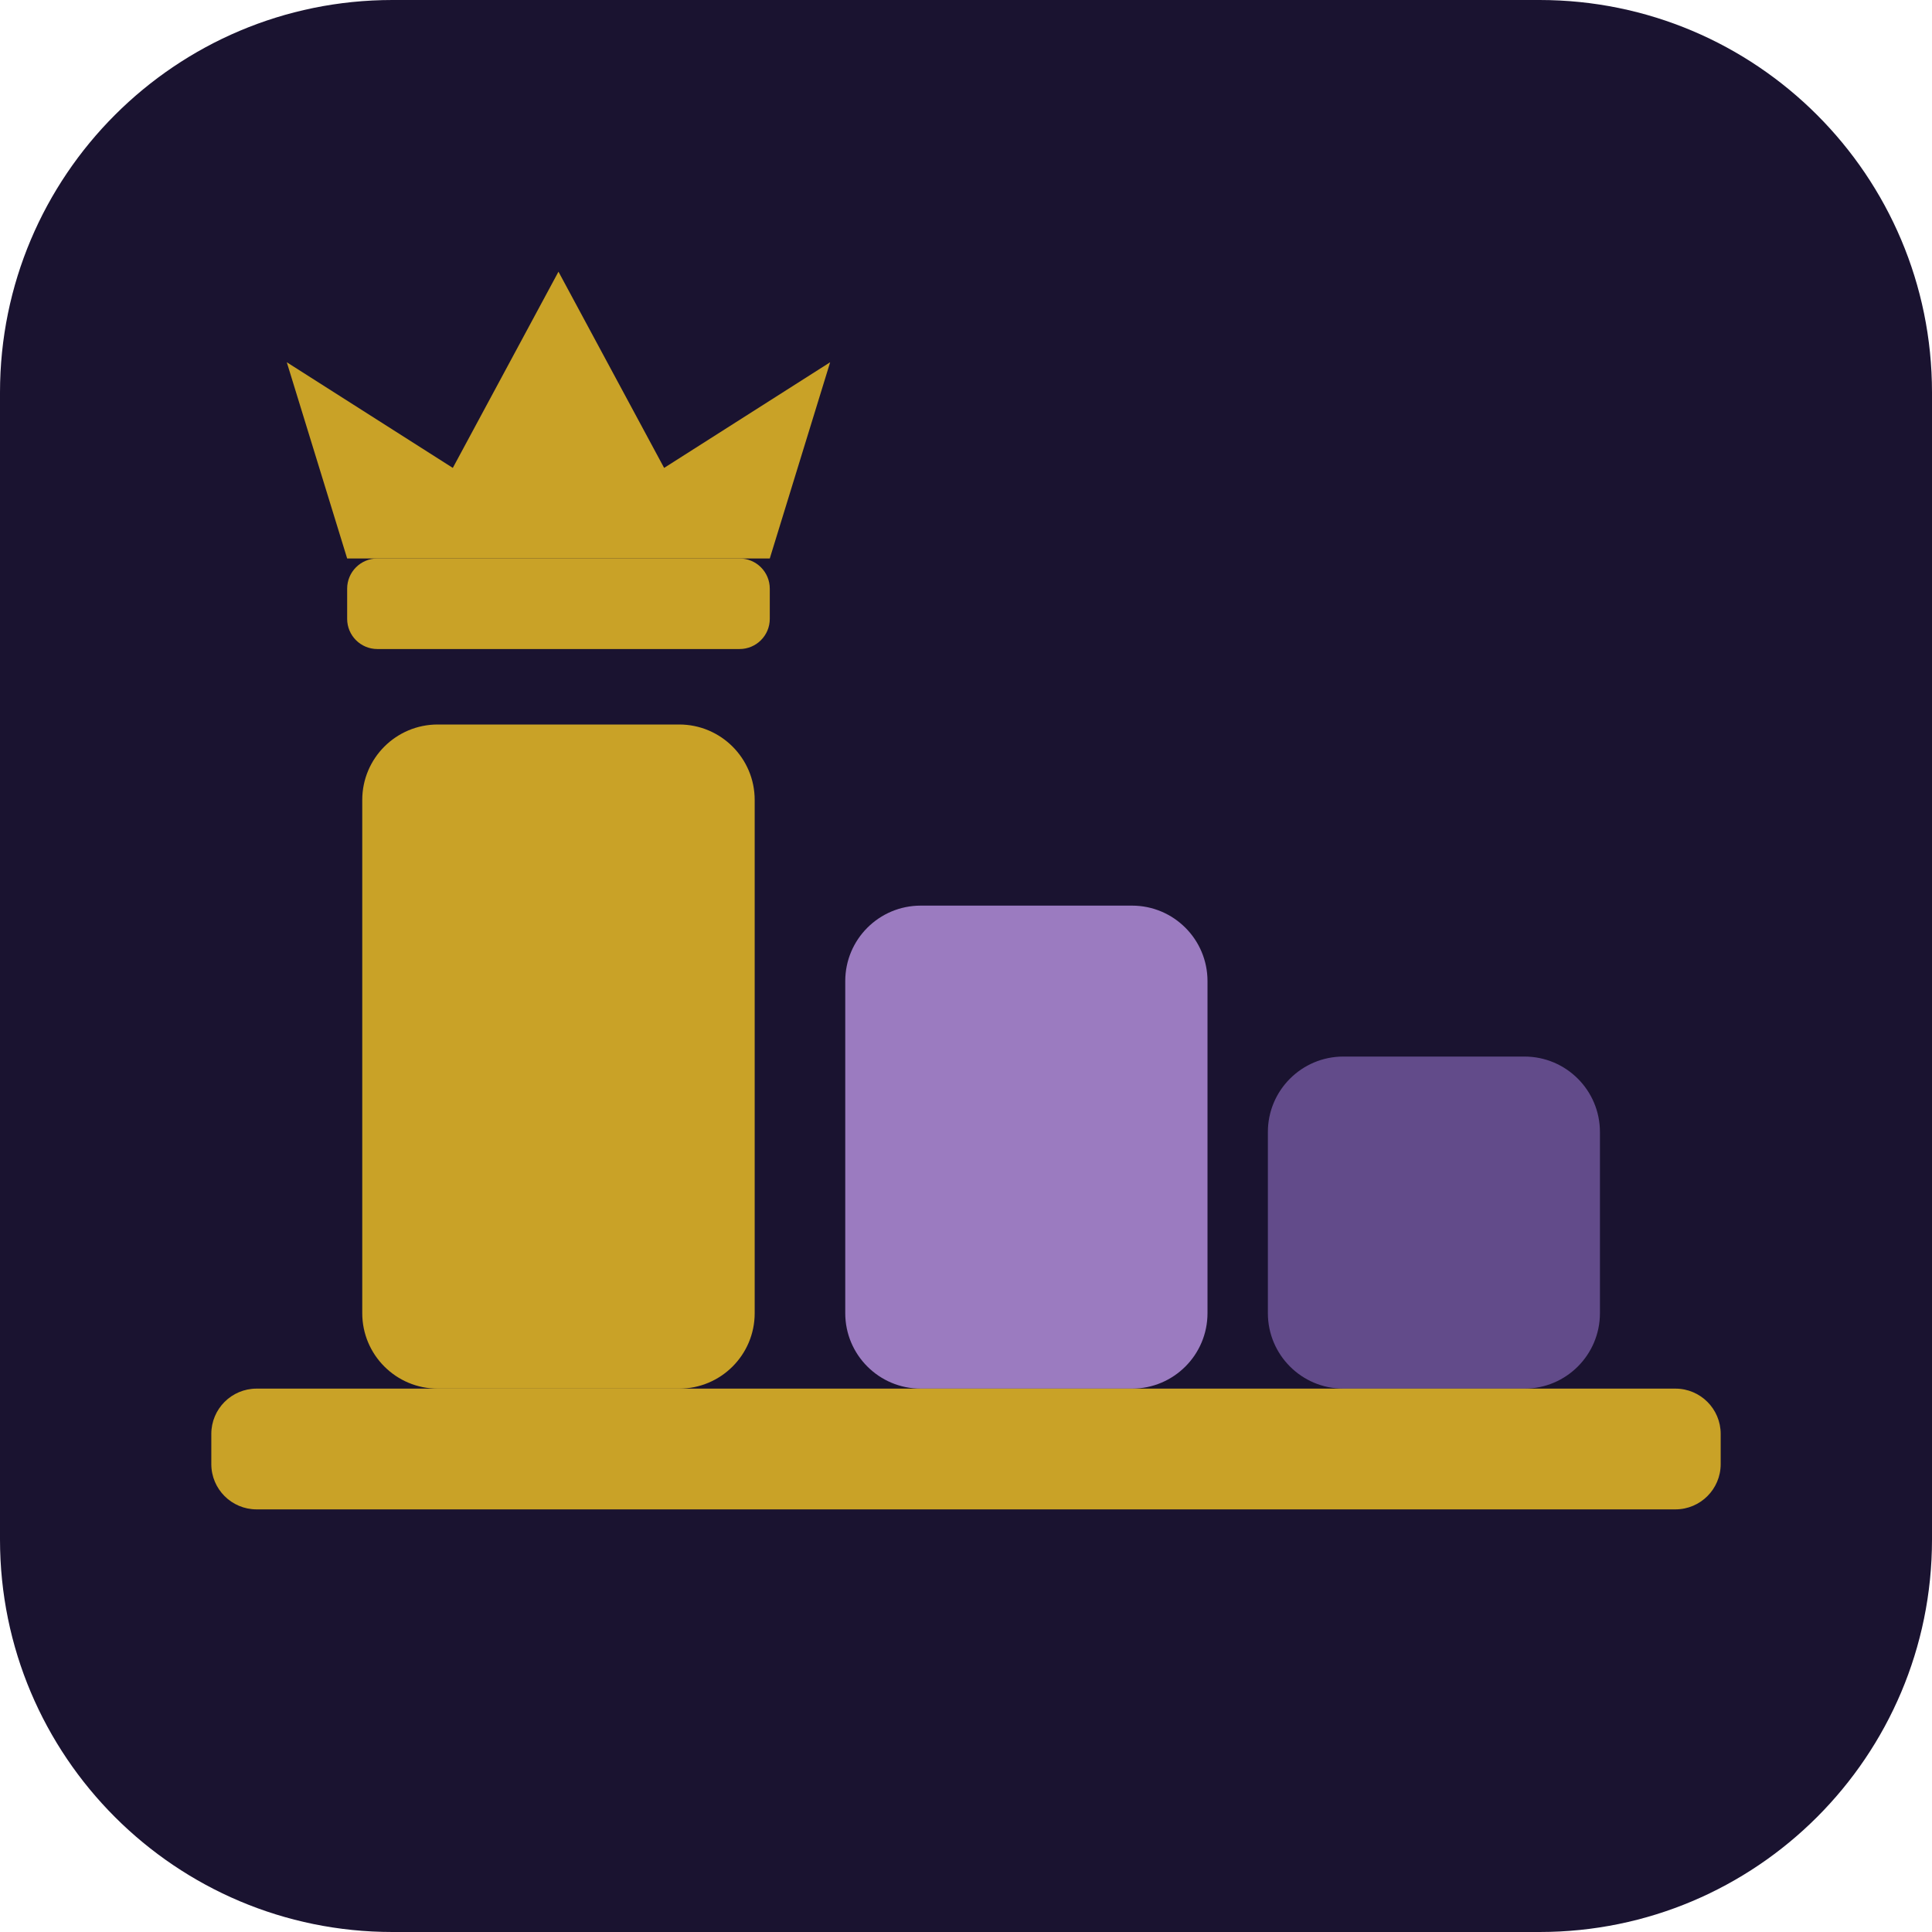
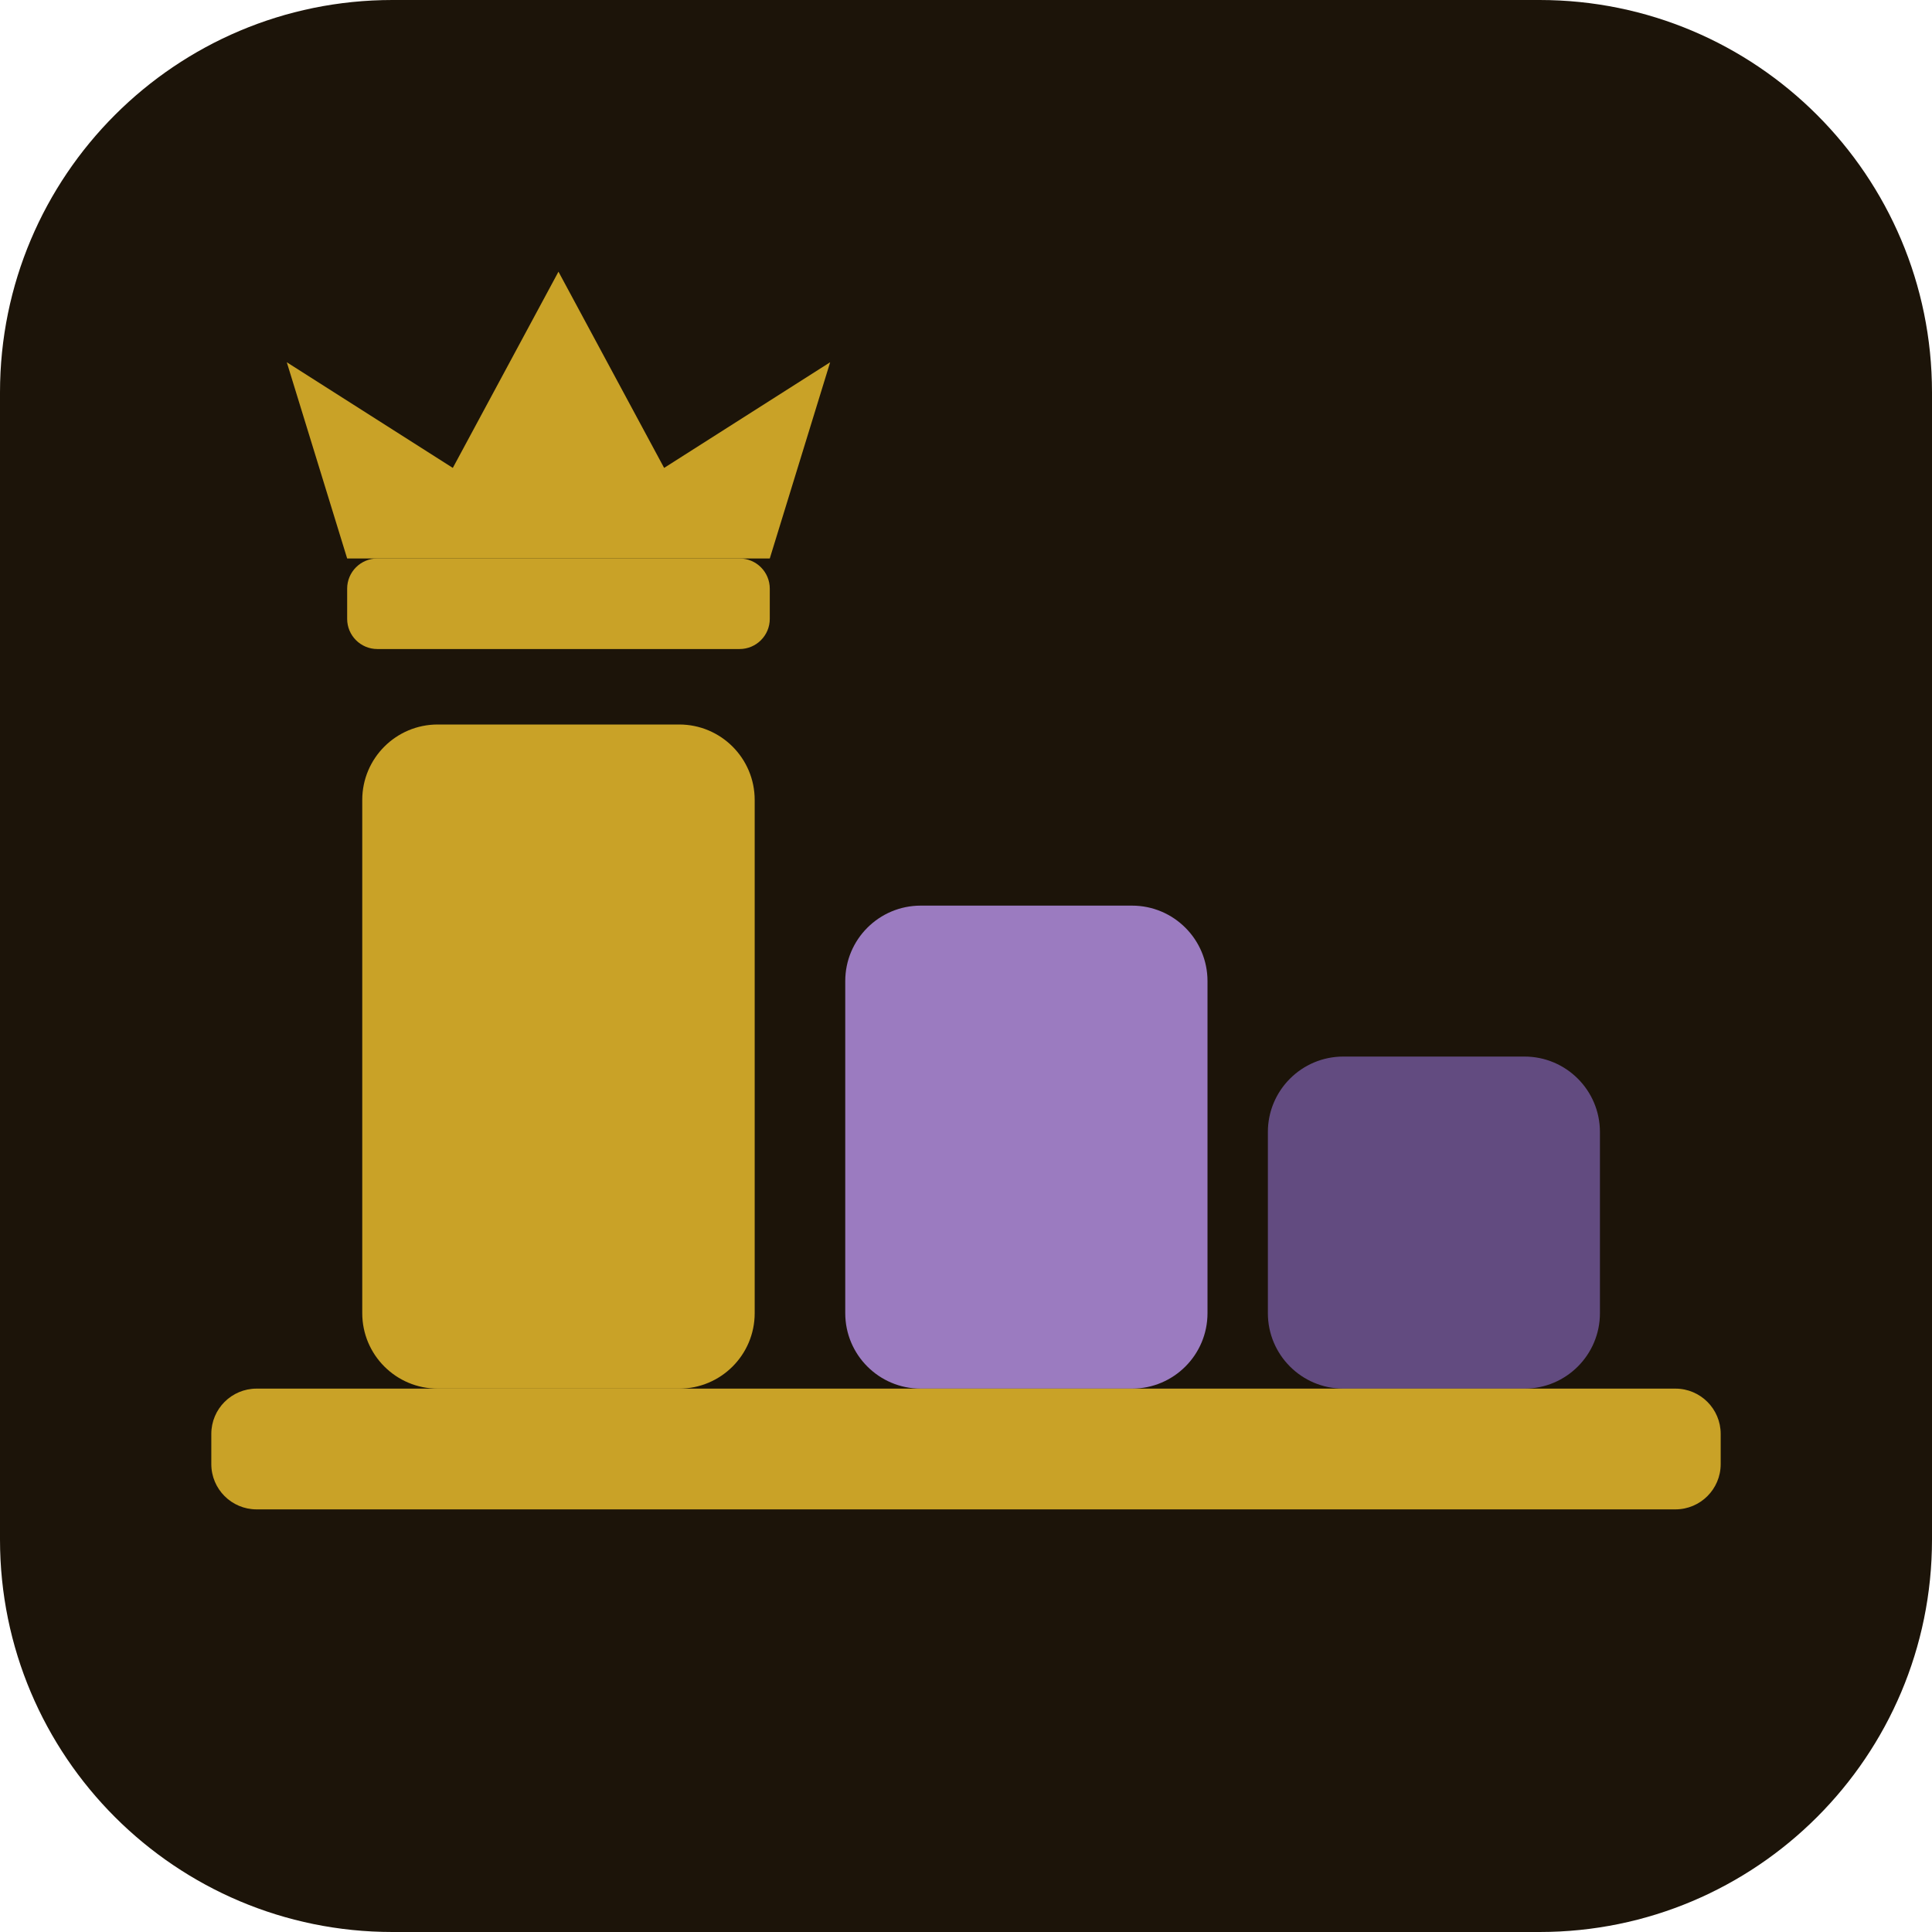
<svg xmlns="http://www.w3.org/2000/svg" width="64" height="64" viewBox="0 0 64 64" role="img">
-   <rect width="64" height="64" rx="13" fill="#1a1330" />
+   <rect width="64" height="64" rx="13" fill="#1c1409" />
  <rect x="12" y="24" width="13" height="22" rx="2.5" fill="#C9A227" />
  <rect x="28" y="30" width="12" height="16" rx="2.5" fill="#9B7BC0" />
  <rect x="42" y="35" width="11" height="11" rx="2.5" fill="#7A5EA8" opacity="0.75" />
  <rect x="7" y="46" width="50" height="4" rx="1.5" fill="#C9A227" />
  <polygon points="11.5,18.5 9.5,12 15,15.5 18.5,9 22,15.5 27.5,12 25.5,18.5" fill="#C9A227" />
  <rect x="11.5" y="18.5" width="14" height="3" rx="1" fill="#C9A227" />
</svg>
